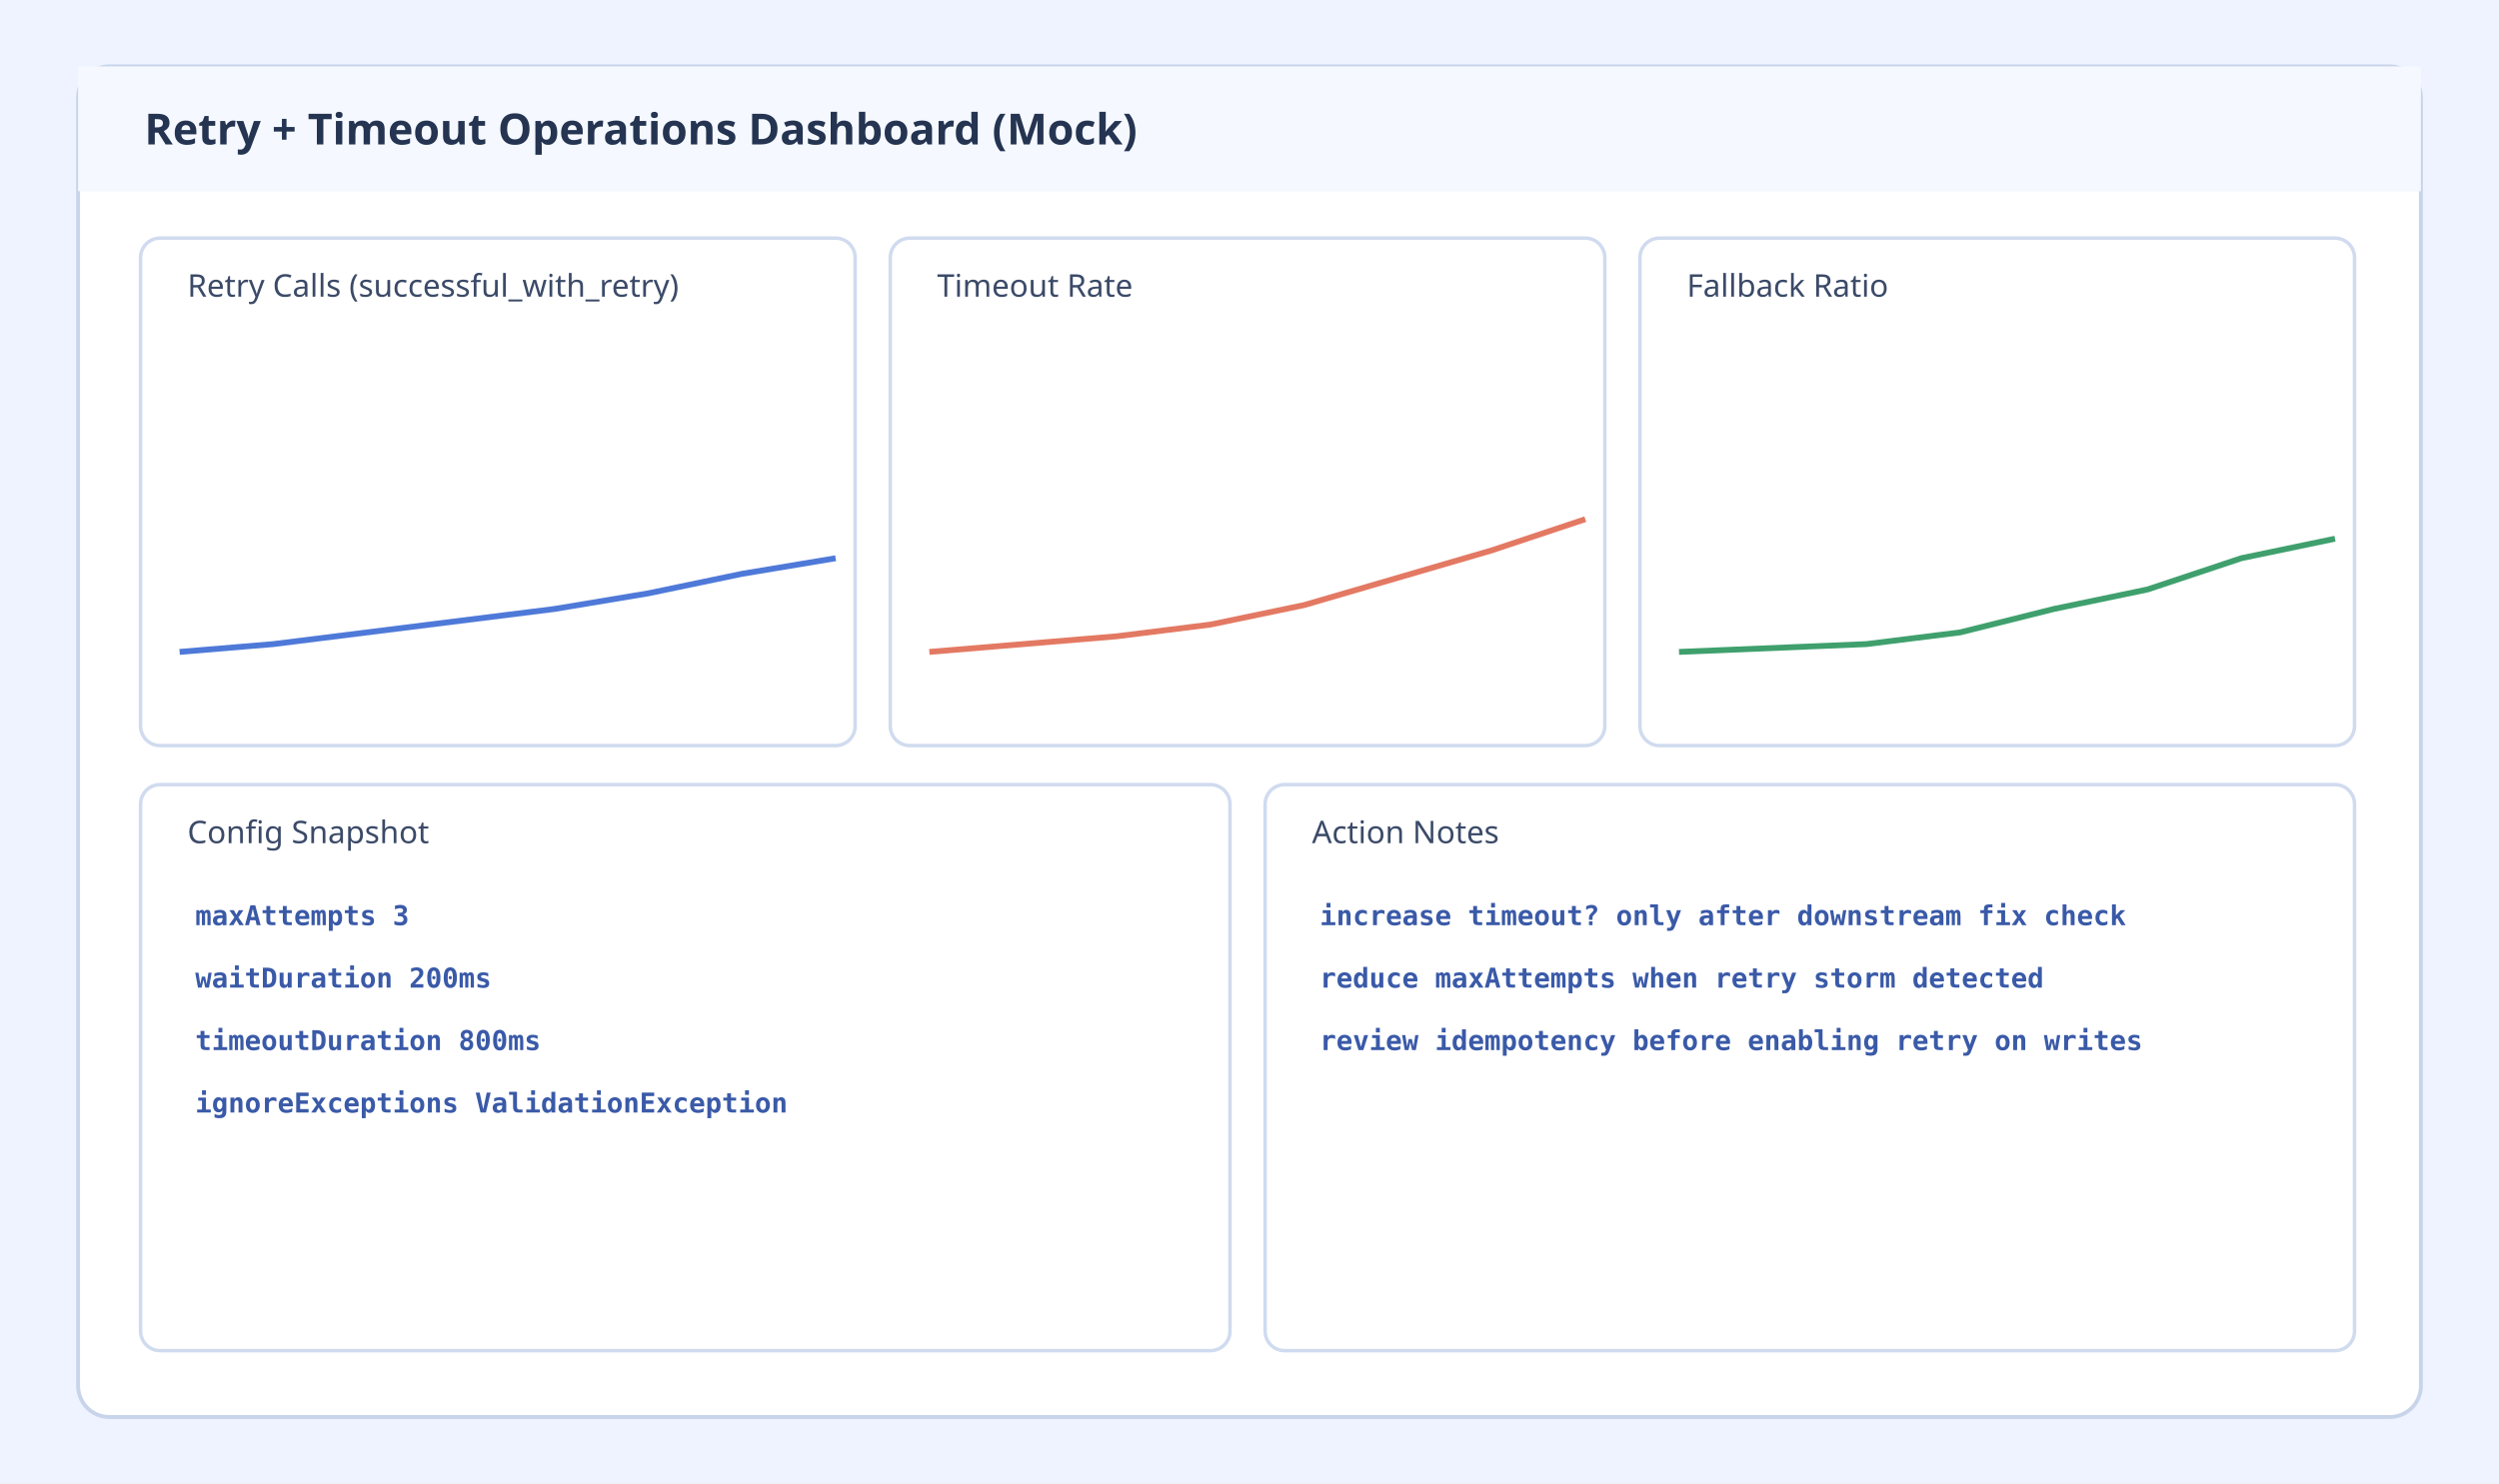
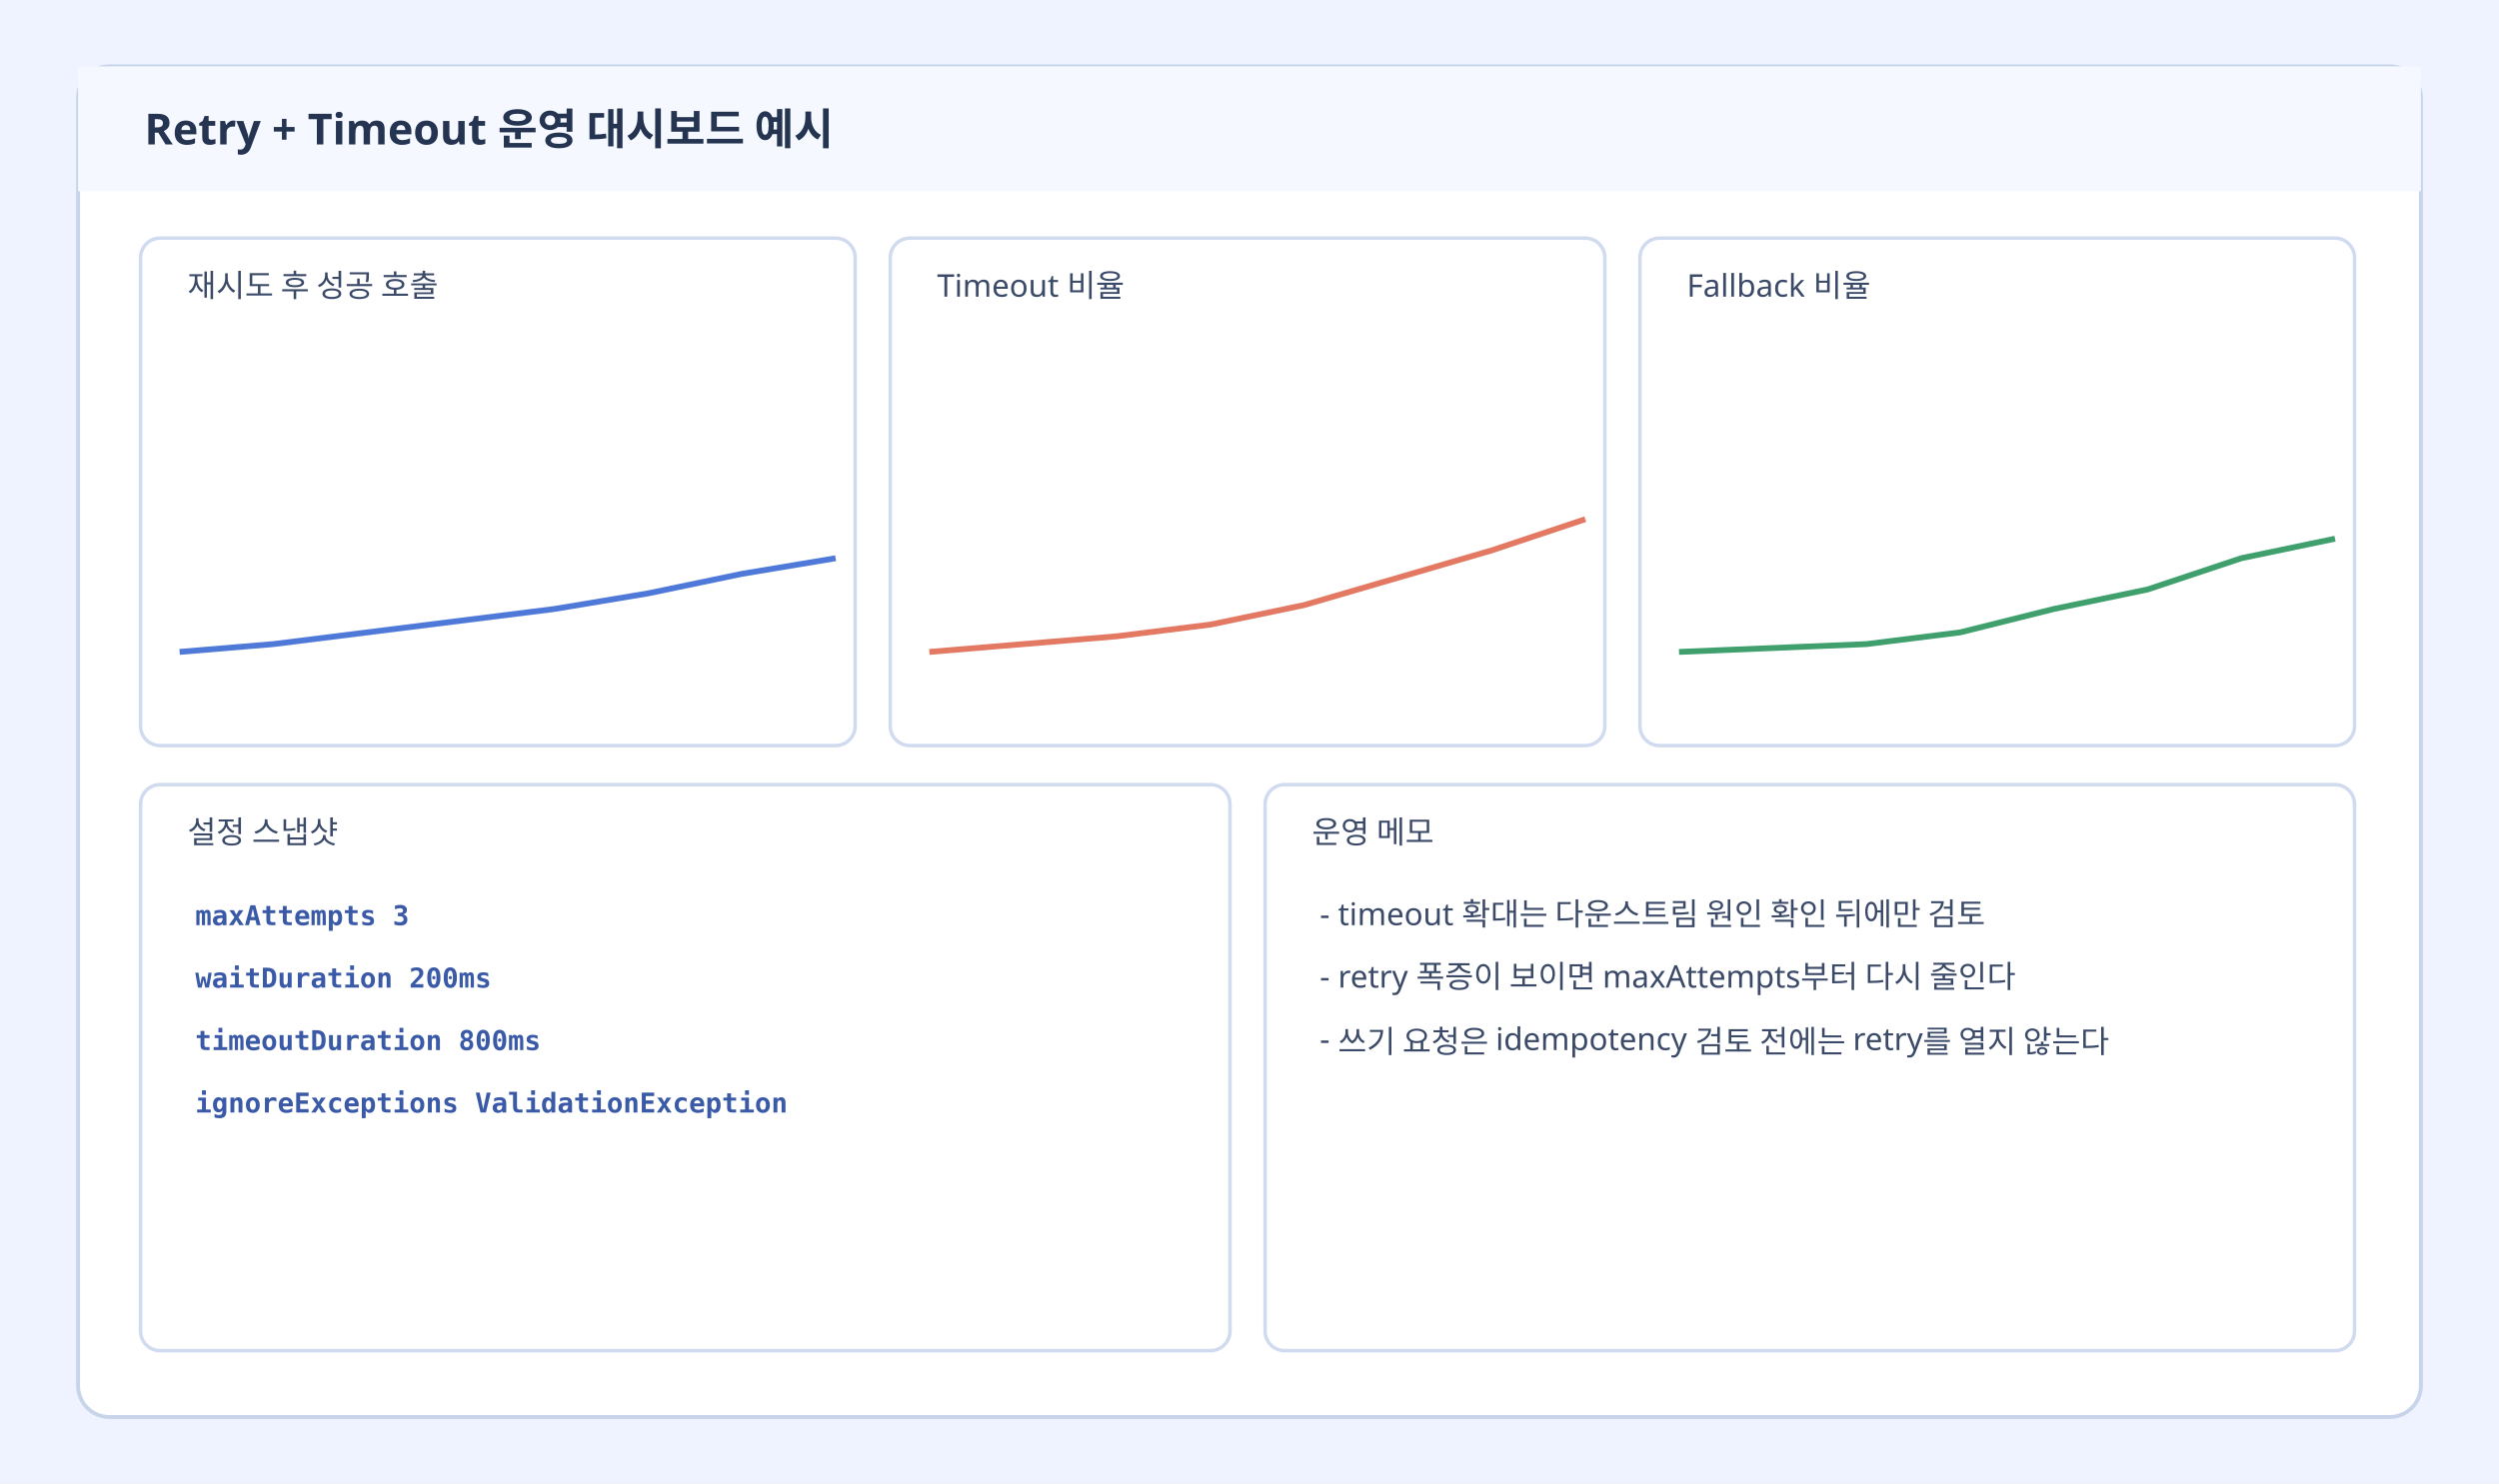
<svg xmlns="http://www.w3.org/2000/svg" width="1280" height="760" viewBox="0 0 1280 760" role="img" aria-labelledby="t d">
  <defs>
    <style>
      .bg{fill:#eef3ff}
      .frame{fill:#fff;stroke:#c8d4ea;stroke-width:2;rx:16;ry:16}
      .bar{fill:#f5f8ff}
      .panel{fill:#fff;stroke:#d0dbef;stroke-width:1.8;rx:10;ry:10}
      .h{font:700 22px 'Pretendard','Segoe UI',sans-serif;fill:#243451}
      .t{font:500 16px 'Pretendard','Segoe UI',sans-serif;fill:#3b4a68}
      .m{font:600 14px 'JetBrains Mono',monospace;fill:#3a5aa8}
      .line1{fill:none;stroke:#4e79d8;stroke-width:3}
      .line2{fill:none;stroke:#3fa06d;stroke-width:3}
      .line3{fill:none;stroke:#e37963;stroke-width:3}
    </style>
  </defs>
  <rect class="bg" x="0" y="0" width="1280" height="760" />
  <rect class="frame" x="40" y="34" width="1200" height="692" />
  <rect class="bar" x="40" y="34" width="1200" height="64" />
-   <text x="74" y="74" class="h">Retry + Timeout Operations Dashboard (Mock)</text>
+   <text x="74" y="74" class="h">Retry + Timeout 운영 대시보드 예시</text>
  <rect class="panel" x="72" y="122" width="366" height="260" />
-   <text x="96" y="152" class="t">Retry Calls (successful_with_retry)</text>
+   <text x="96" y="152" class="t">재시도 후 성공 호출</text>
  <path class="line1" d="M92 334 L140 330 L188 324 L236 318 L284 312 L332 304 L380 294 L428 286" />
  <rect class="panel" x="456" y="122" width="366" height="260" />
-   <text x="480" y="152" class="t">Timeout Rate</text>
+   <text x="480" y="152" class="t">Timeout 비율</text>
  <path class="line3" d="M476 334 L524 330 L572 326 L620 320 L668 310 L716 296 L764 282 L812 266" />
  <rect class="panel" x="840" y="122" width="366" height="260" />
-   <text x="864" y="152" class="t">Fallback Ratio</text>
+   <text x="864" y="152" class="t">Fallback 비율</text>
  <path class="line2" d="M860 334 L908 332 L956 330 L1004 324 L1052 312 L1100 302 L1148 286 L1196 276" />
  <rect class="panel" x="72" y="402" width="558" height="290" />
-   <text x="96" y="432" class="t">Config Snapshot</text>
+   <text x="96" y="432" class="t">설정 스냅샷</text>
  <text x="100" y="474" class="m">maxAttempts                        3</text>
  <text x="100" y="506" class="m">waitDuration                     200ms</text>
  <text x="100" y="538" class="m">timeoutDuration                  800ms</text>
  <text x="100" y="570" class="m">ignoreExceptions          ValidationException</text>
  <rect class="panel" x="648" y="402" width="558" height="290" />
-   <text x="672" y="432" class="t">Action Notes</text>
-   <text x="676" y="474" class="m">increase timeout? only after downstream fix check</text>
-   <text x="676" y="506" class="m">reduce maxAttempts when retry storm detected</text>
-   <text x="676" y="538" class="m">review idempotency before enabling retry on writes</text>
+   <text x="672" y="432" class="t">운영 메모</text>
+   <text x="676" y="474" class="t">- timeout 확대는 다운스트림 원인 확인 뒤에만 검토</text>
+   <text x="676" y="506" class="t">- retry 폭증이 보이면 maxAttempts부터 다시 줄인다</text>
+   <text x="676" y="538" class="t">- 쓰기 요청은 idempotency 검토 전에는 retry를 열지 않는다</text>
</svg>
